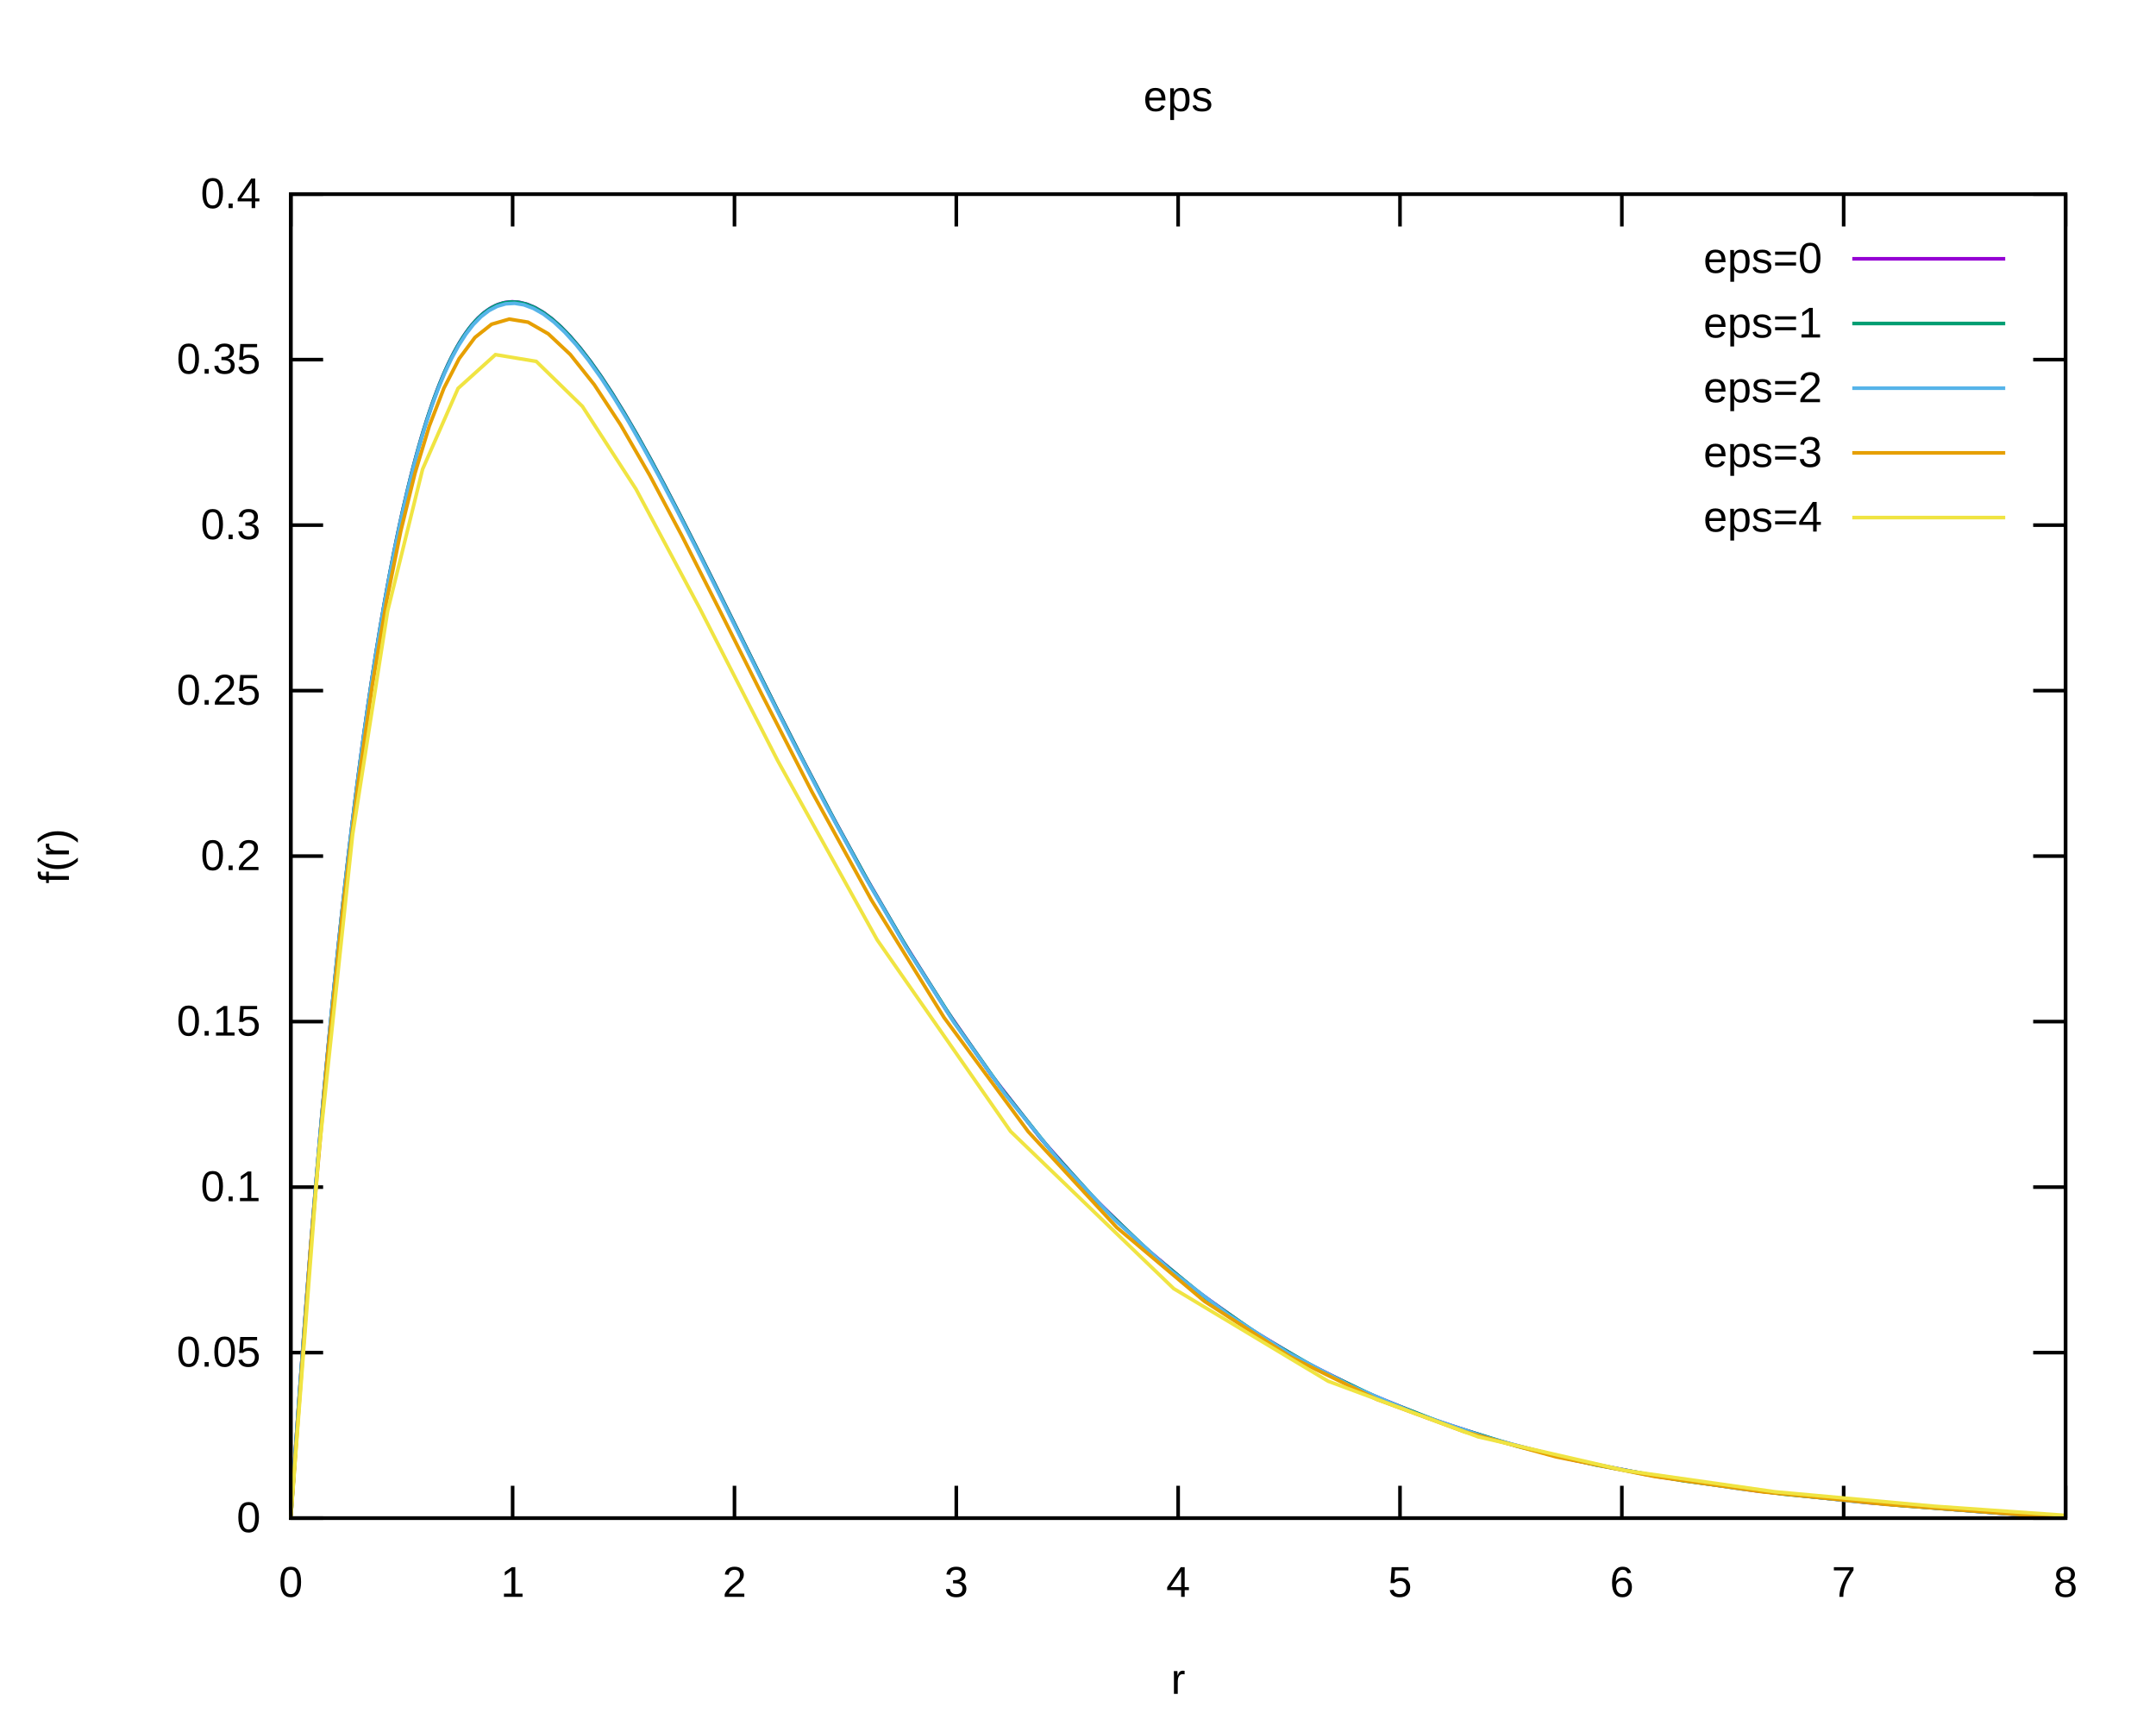
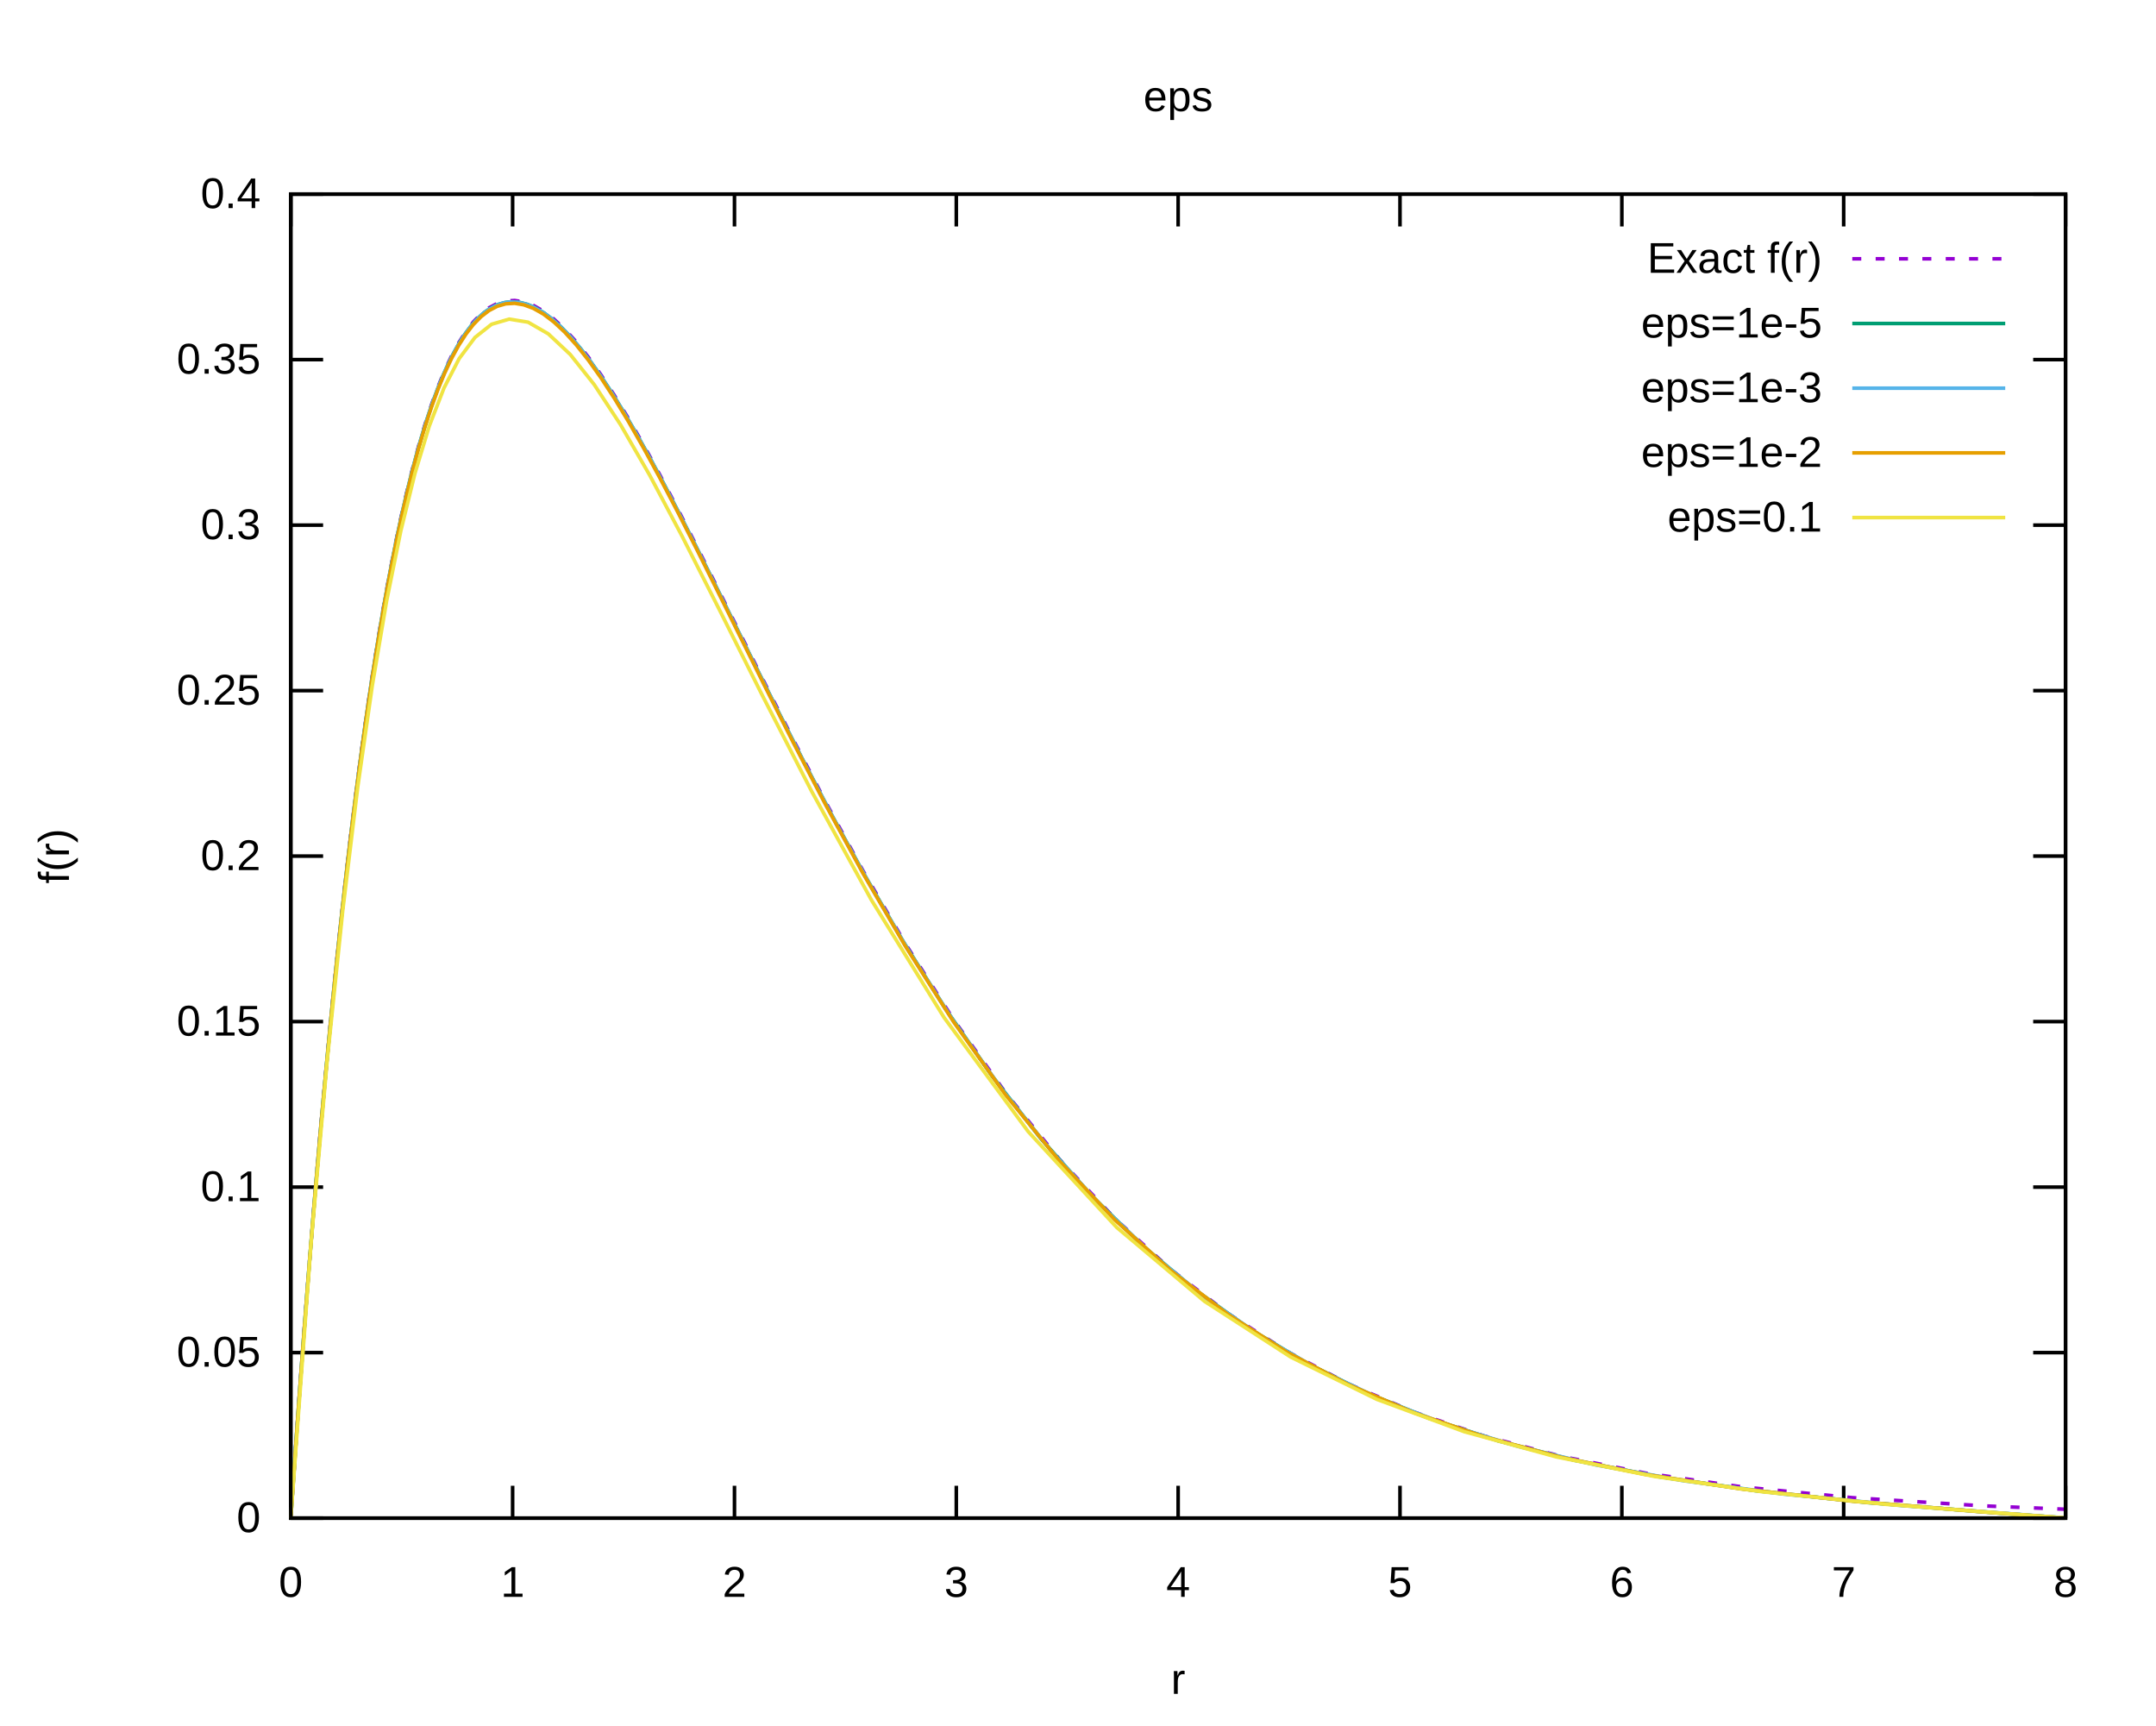
<svg xmlns="http://www.w3.org/2000/svg" xmlns:xlink="http://www.w3.org/1999/xlink" width="600" height="480" viewBox="0 0 600 480">
  <g id="gnuplot_canvas">
    <rect x="0" y="0" width="600" height="480" fill="none" />
    <defs>
      <circle id="gpDot" r="0.5" stroke-width="0.5" stroke="currentColor" />
      <path id="gpPt0" stroke-width="0.222" stroke="currentColor" d="M-1,0 h2 M0,-1 v2" />
      <path id="gpPt1" stroke-width="0.222" stroke="currentColor" d="M-1,-1 L1,1 M1,-1 L-1,1" />
      <path id="gpPt2" stroke-width="0.222" stroke="currentColor" d="M-1,0 L1,0 M0,-1 L0,1 M-1,-1 L1,1 M-1,1 L1,-1" />
      <rect id="gpPt3" stroke-width="0.222" stroke="currentColor" x="-1" y="-1" width="2" height="2" />
      <rect id="gpPt4" stroke-width="0.222" stroke="currentColor" fill="currentColor" x="-1" y="-1" width="2" height="2" />
      <circle id="gpPt5" stroke-width="0.222" stroke="currentColor" cx="0" cy="0" r="1" />
      <use xlink:href="#gpPt5" id="gpPt6" fill="currentColor" stroke="none" />
      <path id="gpPt7" stroke-width="0.222" stroke="currentColor" d="M0,-1.33 L-1.33,0.67 L1.33,0.67 z" />
      <use xlink:href="#gpPt7" id="gpPt8" fill="currentColor" stroke="none" />
      <use xlink:href="#gpPt7" id="gpPt9" stroke="currentColor" transform="rotate(180)" />
      <use xlink:href="#gpPt9" id="gpPt10" fill="currentColor" stroke="none" />
      <use xlink:href="#gpPt3" id="gpPt11" stroke="currentColor" transform="rotate(45)" />
      <use xlink:href="#gpPt11" id="gpPt12" fill="currentColor" stroke="none" />
      <path id="gpPt13" stroke-width="0.222" stroke="currentColor" d="M0,1.330 L1.265,0.411 L0.782,-1.067 L-0.782,-1.076 L-1.265,0.411 z" />
      <use xlink:href="#gpPt13" id="gpPt14" fill="currentColor" stroke="none" />
      <filter id="textbox" filterUnits="objectBoundingBox" x="0" y="0" height="1" width="1">
        <feFlood flood-color="white" flood-opacity="1" result="bgnd" />
        <feComposite in="SourceGraphic" in2="bgnd" operator="atop" />
      </filter>
      <filter id="greybox" filterUnits="objectBoundingBox" x="0" y="0" height="1" width="1">
        <feFlood flood-color="lightgrey" flood-opacity="1" result="grey" />
        <feComposite in="SourceGraphic" in2="grey" operator="atop" />
      </filter>
    </defs>
    <g fill="none" color="white" stroke="currentColor" stroke-width="1.00" stroke-linecap="butt" stroke-linejoin="miter">
</g>
    <g fill="none" color="black" stroke="currentColor" stroke-width="1.00" stroke-linecap="butt" stroke-linejoin="miter">
      <path stroke="black" d="M80.92,422.40 L89.92,422.40 M574.82,422.40 L565.82,422.40  " />
      <g transform="translate(72.53,426.30)" stroke="none" fill="black" font-family="Arial" font-size="12.00" text-anchor="end">
        <text>
          <tspan font-family="Arial"> 0</tspan>
        </text>
      </g>
    </g>
    <g fill="none" color="black" stroke="currentColor" stroke-width="1.00" stroke-linecap="butt" stroke-linejoin="miter">
      <path stroke="black" d="M80.92,376.35 L89.92,376.35 M574.82,376.35 L565.82,376.35  " />
      <g transform="translate(72.53,380.25)" stroke="none" fill="black" font-family="Arial" font-size="12.00" text-anchor="end">
        <text>
          <tspan font-family="Arial"> 0.05</tspan>
        </text>
      </g>
    </g>
    <g fill="none" color="black" stroke="currentColor" stroke-width="1.00" stroke-linecap="butt" stroke-linejoin="miter">
      <path stroke="black" d="M80.92,330.30 L89.92,330.30 M574.82,330.30 L565.82,330.30  " />
      <g transform="translate(72.53,334.20)" stroke="none" fill="black" font-family="Arial" font-size="12.00" text-anchor="end">
        <text>
          <tspan font-family="Arial"> 0.1</tspan>
        </text>
      </g>
    </g>
    <g fill="none" color="black" stroke="currentColor" stroke-width="1.00" stroke-linecap="butt" stroke-linejoin="miter">
      <path stroke="black" d="M80.92,284.25 L89.92,284.25 M574.82,284.25 L565.82,284.25  " />
      <g transform="translate(72.53,288.15)" stroke="none" fill="black" font-family="Arial" font-size="12.00" text-anchor="end">
        <text>
          <tspan font-family="Arial"> 0.15</tspan>
        </text>
      </g>
    </g>
    <g fill="none" color="black" stroke="currentColor" stroke-width="1.00" stroke-linecap="butt" stroke-linejoin="miter">
      <path stroke="black" d="M80.92,238.20 L89.92,238.20 M574.82,238.20 L565.82,238.20  " />
      <g transform="translate(72.53,242.10)" stroke="none" fill="black" font-family="Arial" font-size="12.00" text-anchor="end">
        <text>
          <tspan font-family="Arial"> 0.2</tspan>
        </text>
      </g>
    </g>
    <g fill="none" color="black" stroke="currentColor" stroke-width="1.00" stroke-linecap="butt" stroke-linejoin="miter">
      <path stroke="black" d="M80.92,192.16 L89.92,192.16 M574.82,192.16 L565.82,192.16  " />
      <g transform="translate(72.53,196.06)" stroke="none" fill="black" font-family="Arial" font-size="12.00" text-anchor="end">
        <text>
          <tspan font-family="Arial"> 0.25</tspan>
        </text>
      </g>
    </g>
    <g fill="none" color="black" stroke="currentColor" stroke-width="1.00" stroke-linecap="butt" stroke-linejoin="miter">
      <path stroke="black" d="M80.92,146.11 L89.92,146.11 M574.82,146.11 L565.82,146.11  " />
      <g transform="translate(72.53,150.01)" stroke="none" fill="black" font-family="Arial" font-size="12.00" text-anchor="end">
        <text>
          <tspan font-family="Arial"> 0.3</tspan>
        </text>
      </g>
    </g>
    <g fill="none" color="black" stroke="currentColor" stroke-width="1.00" stroke-linecap="butt" stroke-linejoin="miter">
      <path stroke="black" d="M80.92,100.06 L89.92,100.06 M574.82,100.06 L565.82,100.06  " />
      <g transform="translate(72.53,103.96)" stroke="none" fill="black" font-family="Arial" font-size="12.00" text-anchor="end">
        <text>
          <tspan font-family="Arial"> 0.35</tspan>
        </text>
      </g>
    </g>
    <g fill="none" color="black" stroke="currentColor" stroke-width="1.00" stroke-linecap="butt" stroke-linejoin="miter">
      <path stroke="black" d="M80.92,54.01 L89.92,54.01 M574.82,54.01 L565.82,54.01  " />
      <g transform="translate(72.53,57.91)" stroke="none" fill="black" font-family="Arial" font-size="12.00" text-anchor="end">
        <text>
          <tspan font-family="Arial"> 0.4</tspan>
        </text>
      </g>
    </g>
    <g fill="none" color="black" stroke="currentColor" stroke-width="1.00" stroke-linecap="butt" stroke-linejoin="miter">
      <path stroke="black" d="M80.92,422.40 L80.92,413.40 M80.92,54.01 L80.92,63.01  " />
      <g transform="translate(80.92,444.30)" stroke="none" fill="black" font-family="Arial" font-size="12.00" text-anchor="middle">
        <text>
          <tspan font-family="Arial"> 0</tspan>
        </text>
      </g>
    </g>
    <g fill="none" color="black" stroke="currentColor" stroke-width="1.00" stroke-linecap="butt" stroke-linejoin="miter">
      <path stroke="black" d="M142.66,422.40 L142.66,413.40 M142.66,54.01 L142.66,63.01  " />
      <g transform="translate(142.66,444.30)" stroke="none" fill="black" font-family="Arial" font-size="12.00" text-anchor="middle">
        <text>
          <tspan font-family="Arial"> 1</tspan>
        </text>
      </g>
    </g>
    <g fill="none" color="black" stroke="currentColor" stroke-width="1.00" stroke-linecap="butt" stroke-linejoin="miter">
      <path stroke="black" d="M204.40,422.40 L204.40,413.40 M204.40,54.01 L204.40,63.01  " />
      <g transform="translate(204.40,444.30)" stroke="none" fill="black" font-family="Arial" font-size="12.00" text-anchor="middle">
        <text>
          <tspan font-family="Arial"> 2</tspan>
        </text>
      </g>
    </g>
    <g fill="none" color="black" stroke="currentColor" stroke-width="1.00" stroke-linecap="butt" stroke-linejoin="miter">
      <path stroke="black" d="M266.13,422.40 L266.13,413.40 M266.13,54.01 L266.13,63.01  " />
      <g transform="translate(266.13,444.30)" stroke="none" fill="black" font-family="Arial" font-size="12.00" text-anchor="middle">
        <text>
          <tspan font-family="Arial"> 3</tspan>
        </text>
      </g>
    </g>
    <g fill="none" color="black" stroke="currentColor" stroke-width="1.00" stroke-linecap="butt" stroke-linejoin="miter">
      <path stroke="black" d="M327.87,422.40 L327.87,413.40 M327.87,54.01 L327.87,63.01  " />
      <g transform="translate(327.87,444.30)" stroke="none" fill="black" font-family="Arial" font-size="12.00" text-anchor="middle">
        <text>
          <tspan font-family="Arial"> 4</tspan>
        </text>
      </g>
    </g>
    <g fill="none" color="black" stroke="currentColor" stroke-width="1.00" stroke-linecap="butt" stroke-linejoin="miter">
      <path stroke="black" d="M389.61,422.40 L389.61,413.40 M389.61,54.01 L389.61,63.01  " />
      <g transform="translate(389.61,444.30)" stroke="none" fill="black" font-family="Arial" font-size="12.00" text-anchor="middle">
        <text>
          <tspan font-family="Arial"> 5</tspan>
        </text>
      </g>
    </g>
    <g fill="none" color="black" stroke="currentColor" stroke-width="1.00" stroke-linecap="butt" stroke-linejoin="miter">
      <path stroke="black" d="M451.35,422.40 L451.35,413.40 M451.35,54.01 L451.35,63.01  " />
      <g transform="translate(451.35,444.30)" stroke="none" fill="black" font-family="Arial" font-size="12.00" text-anchor="middle">
        <text>
          <tspan font-family="Arial"> 6</tspan>
        </text>
      </g>
    </g>
    <g fill="none" color="black" stroke="currentColor" stroke-width="1.00" stroke-linecap="butt" stroke-linejoin="miter">
      <path stroke="black" d="M513.08,422.40 L513.08,413.40 M513.08,54.01 L513.08,63.01  " />
      <g transform="translate(513.08,444.30)" stroke="none" fill="black" font-family="Arial" font-size="12.00" text-anchor="middle">
        <text>
          <tspan font-family="Arial"> 7</tspan>
        </text>
      </g>
    </g>
    <g fill="none" color="black" stroke="currentColor" stroke-width="1.00" stroke-linecap="butt" stroke-linejoin="miter">
      <path stroke="black" d="M574.82,422.40 L574.82,413.40 M574.82,54.01 L574.82,63.01  " />
      <g transform="translate(574.82,444.30)" stroke="none" fill="black" font-family="Arial" font-size="12.00" text-anchor="middle">
        <text>
          <tspan font-family="Arial"> 8</tspan>
        </text>
      </g>
    </g>
    <g fill="none" color="black" stroke="currentColor" stroke-width="1.00" stroke-linecap="butt" stroke-linejoin="miter">
</g>
    <g fill="none" color="black" stroke="currentColor" stroke-width="1.00" stroke-linecap="butt" stroke-linejoin="miter">
      <path stroke="black" d="M80.92,54.01 L80.92,422.40 L574.82,422.40 L574.82,54.01 L80.92,54.01 Z  " />
    </g>
    <g fill="none" color="black" stroke="currentColor" stroke-width="1.00" stroke-linecap="butt" stroke-linejoin="miter">
</g>
    <g id="gnuplot_plot_1">
      <g fill="none" color="black" stroke="currentColor" stroke-width="1.00" stroke-linecap="butt" stroke-linejoin="miter">
        <g transform="translate(507.09,75.91)" stroke="none" fill="black" font-family="Arial" font-size="12.00" text-anchor="end">
          <text>
-             <tspan font-family="Arial">eps=0</tspan>
-           </text>
-         </g>
-       </g>
-       <g fill="none" color="black" stroke="currentColor" stroke-width="1.00" stroke-linecap="butt" stroke-linejoin="miter">
-         <path stroke="rgb(148,   0, 211)" d="M515.48,72.01 L558.04,72.01 M80.92,422.40 L82.22,403.42 L83.28,388.60 L84.29,374.87 L85.26,362.03 L86.22,349.86   L87.17,338.20 L88.11,326.96 L89.06,316.05 L90.01,305.44 L90.97,295.10 L91.94,285.01 L92.92,275.15 L93.91,265.52   L94.91,256.13 L95.93,246.95 L96.96,238.00 L98.01,229.27 L99.07,220.76 L100.15,212.48 L101.24,204.43 L102.36,196.61   L103.49,189.01 L104.64,181.65 L105.81,174.52 L107.00,167.64 L108.21,160.99 L109.44,154.59 L110.69,148.43 L111.97,142.52   L113.28,136.87 L114.60,131.48 L115.96,126.34 L117.34,121.48 L118.76,116.88 L120.20,112.56 L121.67,108.52 L123.18,104.76   L124.73,101.29 L126.31,98.12 L127.93,95.24 L129.59,92.68 L131.29,90.43 L133.04,88.50 L134.83,86.90 L136.68,85.64   L138.58,84.72 L140.54,84.16 L142.56,83.96 L144.65,84.14 L146.81,84.70 L149.04,85.67 L151.35,87.04 L153.75,88.84   L156.24,91.08 L158.84,93.79 L161.55,96.97 L164.38,100.65 L167.35,104.85 L170.47,109.60 L173.75,114.94 L177.22,120.89   L180.89,127.48 L184.81,134.78 L188.99,142.82 L193.49,151.66 L198.36,161.38 L203.66,172.07 L209.48,183.80 L215.93,196.71   L223.15,210.91 L231.32,226.51 L240.64,243.55 L251.27,261.84 L263.17,280.77 L276.08,299.37 L289.63,316.76 L303.57,332.48   L317.81,346.44 L332.41,358.74 L347.49,369.55 L363.24,379.04 L379.88,387.36 L397.68,394.62 L416.96,400.91 L438.15,406.31   L461.80,410.91 L488.64,414.79 L519.76,418.08 L556.71,421.03 L574.82,422.37  " />
+             <tspan font-family="Arial">Exact f(r)</tspan>
+           </text>
+         </g>
+       </g>
+       <g fill="none" color="black" stroke="currentColor" stroke-width="1.00" stroke-linecap="butt" stroke-linejoin="miter">
+         <path stroke="rgb(148,   0, 211)" stroke-dasharray="2.5,4.0" d="M515.48,72.01 L558.04,72.01 M80.92,422.40 L82.97,392.82 L84.61,370.61 L86.17,350.48 L87.68,332.06 L89.14,315.01   L90.59,299.05 L92.03,284.00 L93.46,269.75 L94.89,256.22 L96.33,243.34 L97.77,231.06 L99.23,219.37 L100.70,208.23   L102.18,197.62 L103.69,187.52 L105.21,177.93 L106.75,168.83 L108.31,160.20 L109.90,152.05 L111.51,144.35 L113.16,137.12   L114.83,130.34 L116.53,124.00 L118.28,118.12 L120.06,112.68 L121.88,107.68 L123.74,103.14 L125.66,99.05 L127.63,95.43   L129.65,92.26 L131.73,89.57 L133.88,87.36 L136.09,85.65 L138.39,84.44 L140.76,83.76 L143.22,83.61 L145.78,84.01   L148.44,84.99 L151.22,86.56 L154.12,88.76 L157.16,91.59 L160.34,95.10 L163.69,99.31 L167.22,104.26 L170.96,109.98   L174.93,116.52 L179.16,123.92 L183.69,132.25 L188.57,141.56 L193.85,151.93 L199.60,163.45 L205.93,176.21 L212.95,190.35   L220.84,205.98 L229.81,223.25 L240.12,242.20 L251.97,262.60 L265.33,283.64 L279.80,304.02 L294.89,322.65 L310.27,339.07   L325.88,353.28 L341.81,365.52 L358.23,376.06 L375.39,385.13 L393.56,392.92 L413.10,399.58 L434.41,405.20 L458.03,409.89   L484.71,413.70 L515.45,416.71 L551.78,418.98 L574.82,419.93  " />
      </g>
    </g>
    <g id="gnuplot_plot_2">
      <g fill="none" color="black" stroke="currentColor" stroke-width="1.00" stroke-linecap="butt" stroke-linejoin="miter">
        <g transform="translate(507.09,93.91)" stroke="none" fill="black" font-family="Arial" font-size="12.00" text-anchor="end">
          <text>
-             <tspan font-family="Arial">eps=1</tspan>
-           </text>
-         </g>
-       </g>
-       <g fill="none" color="black" stroke="currentColor" stroke-width="1.00" stroke-linecap="butt" stroke-linejoin="miter">
-         <path stroke="rgb(  0, 158, 115)" d="M515.48,90.01 L558.04,90.01 M80.92,422.40 L82.29,402.37 L83.41,386.70 L84.49,372.23 L85.52,358.71 L86.54,345.94   L87.54,333.74 L88.54,321.99 L89.54,310.64 L90.55,299.62 L91.56,288.91 L92.58,278.48 L93.62,268.33 L94.66,258.45   L95.72,248.82 L96.79,239.45 L97.88,230.34 L98.98,221.48 L100.10,212.87 L101.24,204.51 L102.39,196.41 L103.56,188.57   L104.75,180.98 L105.96,173.65 L107.19,166.58 L108.44,159.78 L109.71,153.23 L111.01,146.96 L112.33,140.96 L113.68,135.23   L115.05,129.77 L116.45,124.60 L117.88,119.71 L119.34,115.11 L120.83,110.80 L122.36,106.79 L123.92,103.08 L125.52,99.68   L127.16,96.59 L128.84,93.82 L130.56,91.38 L132.33,89.27 L134.15,87.50 L136.02,86.09 L137.94,85.03 L139.93,84.33   L141.97,84.02 L144.08,84.09 L146.27,84.57 L148.53,85.45 L150.88,86.77 L153.31,88.52 L155.84,90.73 L158.48,93.42   L161.23,96.61 L164.11,100.32 L167.13,104.56 L170.30,109.38 L173.64,114.80 L177.18,120.85 L180.93,127.58 L184.92,135.03   L189.20,143.25 L193.80,152.30 L198.78,162.27 L204.22,173.22 L210.20,185.27 L216.83,198.53 L224.28,213.13 L232.73,229.17   L242.38,246.66 L253.37,265.34 L265.63,284.49 L278.84,303.11 L292.63,320.34 L306.78,335.82 L321.22,349.49 L336.03,361.51   L351.35,372.05 L367.39,381.28 L384.37,389.34 L402.58,396.36 L422.38,402.43 L444.21,407.62 L468.67,412.03 L496.58,415.73   L529.12,418.90 L568.04,421.84 L574.82,422.34  " />
+             <tspan font-family="Arial">eps=1e-5</tspan>
+           </text>
+         </g>
+       </g>
+       <g fill="none" color="black" stroke="currentColor" stroke-width="1.00" stroke-linecap="butt" stroke-linejoin="miter">
+         <path stroke="rgb(  0, 158, 115)" d="M515.48,90.01 L558.04,90.01 M80.92,422.40 L82.22,403.42 L83.28,388.60 L84.29,374.87 L85.26,362.03 L86.22,349.86   L87.17,338.20 L88.11,326.96 L89.06,316.05 L90.01,305.44 L90.97,295.10 L91.94,285.01 L92.92,275.15 L93.91,265.52   L94.91,256.13 L95.93,246.95 L96.96,238.00 L98.01,229.27 L99.07,220.76 L100.15,212.48 L101.24,204.43 L102.36,196.61   L103.49,189.01 L104.64,181.65 L105.81,174.52 L107.00,167.64 L108.21,160.99 L109.44,154.59 L110.69,148.43 L111.97,142.52   L113.28,136.87 L114.60,131.48 L115.96,126.34 L117.34,121.48 L118.76,116.88 L120.20,112.56 L121.67,108.52 L123.18,104.76   L124.73,101.29 L126.31,98.12 L127.93,95.24 L129.59,92.68 L131.29,90.43 L133.04,88.50 L134.83,86.90 L136.68,85.64   L138.58,84.72 L140.54,84.16 L142.56,83.96 L144.65,84.14 L146.81,84.70 L149.04,85.67 L151.35,87.04 L153.75,88.84   L156.24,91.08 L158.84,93.79 L161.55,96.97 L164.38,100.65 L167.35,104.85 L170.47,109.60 L173.75,114.94 L177.22,120.89   L180.89,127.48 L184.81,134.78 L188.99,142.82 L193.49,151.66 L198.36,161.38 L203.66,172.07 L209.48,183.80 L215.93,196.71   L223.15,210.91 L231.32,226.51 L240.64,243.55 L251.27,261.84 L263.17,280.77 L276.08,299.37 L289.63,316.76 L303.57,332.48   L317.81,346.44 L332.41,358.74 L347.49,369.55 L363.24,379.04 L379.88,387.36 L397.68,394.62 L416.96,400.91 L438.15,406.31   L461.80,410.91 L488.64,414.79 L519.76,418.08 L556.71,421.03 L574.82,422.37  " />
      </g>
    </g>
    <g id="gnuplot_plot_3">
      <g fill="none" color="black" stroke="currentColor" stroke-width="1.00" stroke-linecap="butt" stroke-linejoin="miter">
        <g transform="translate(507.09,111.91)" stroke="none" fill="black" font-family="Arial" font-size="12.00" text-anchor="end">
          <text>
-             <tspan font-family="Arial">eps=2</tspan>
-           </text>
-         </g>
-       </g>
-       <g fill="none" color="black" stroke="currentColor" stroke-width="1.00" stroke-linecap="butt" stroke-linejoin="miter">
-         <path stroke="rgb( 86, 180, 233)" d="M515.48,108.01 L558.04,108.01 M80.92,422.40 L82.97,392.83 L84.61,370.66 L86.17,350.56 L87.68,332.18 L89.14,315.16   L90.59,299.23 L92.03,284.22 L93.46,270.00 L94.89,256.49 L96.33,243.64 L97.77,231.39 L99.23,219.73 L100.70,208.61   L102.18,198.03 L103.69,187.96 L105.21,178.39 L106.75,169.31 L108.31,160.70 L109.90,152.57 L111.51,144.90 L113.16,137.68   L114.83,130.92 L116.53,124.61 L118.28,118.74 L120.06,113.32 L121.88,108.34 L123.74,103.82 L125.66,99.74 L127.63,96.13   L129.65,92.98 L131.73,90.30 L133.88,88.11 L136.09,86.41 L138.39,85.21 L140.76,84.53 L143.22,84.39 L145.78,84.81   L148.44,85.80 L151.22,87.38 L154.12,89.58 L157.16,92.42 L160.34,95.93 L163.69,100.14 L167.22,105.09 L170.96,110.81   L174.93,117.35 L179.16,124.76 L183.69,133.08 L188.57,142.39 L193.85,152.75 L199.60,164.26 L205.93,177.01 L212.95,191.13   L220.84,206.75 L229.81,224.00 L240.12,242.92 L251.97,263.28 L265.33,284.26 L279.80,304.57 L294.89,323.12 L310.27,339.44   L325.88,353.58 L341.81,365.77 L358.23,376.27 L375.39,385.32 L393.56,393.11 L413.10,399.78 L434.41,405.47 L458.03,410.27   L484.71,414.30 L515.45,417.68 L551.78,420.67 L574.82,422.38  " />
+             <tspan font-family="Arial">eps=1e-3</tspan>
+           </text>
+         </g>
+       </g>
+       <g fill="none" color="black" stroke="currentColor" stroke-width="1.00" stroke-linecap="butt" stroke-linejoin="miter">
+         <path stroke="rgb( 86, 180, 233)" d="M515.48,108.01 L558.04,108.01 M80.92,422.40 L82.29,402.37 L83.41,386.70 L84.49,372.23 L85.52,358.71 L86.54,345.94   L87.54,333.74 L88.54,321.99 L89.54,310.64 L90.55,299.62 L91.56,288.91 L92.58,278.48 L93.62,268.33 L94.66,258.45   L95.72,248.82 L96.79,239.45 L97.88,230.34 L98.98,221.48 L100.10,212.87 L101.24,204.51 L102.39,196.41 L103.56,188.57   L104.75,180.98 L105.96,173.65 L107.19,166.58 L108.44,159.78 L109.71,153.23 L111.01,146.96 L112.33,140.96 L113.68,135.23   L115.05,129.77 L116.45,124.60 L117.88,119.71 L119.34,115.11 L120.83,110.80 L122.36,106.79 L123.92,103.08 L125.52,99.68   L127.16,96.59 L128.84,93.82 L130.56,91.38 L132.33,89.27 L134.15,87.50 L136.02,86.09 L137.94,85.03 L139.93,84.33   L141.97,84.02 L144.08,84.09 L146.27,84.57 L148.53,85.45 L150.88,86.77 L153.31,88.52 L155.84,90.73 L158.48,93.42   L161.23,96.61 L164.11,100.32 L167.13,104.56 L170.30,109.38 L173.64,114.80 L177.18,120.85 L180.93,127.58 L184.92,135.03   L189.20,143.25 L193.80,152.30 L198.78,162.27 L204.22,173.22 L210.20,185.27 L216.83,198.53 L224.28,213.13 L232.73,229.17   L242.38,246.66 L253.37,265.34 L265.63,284.49 L278.84,303.11 L292.63,320.34 L306.78,335.82 L321.22,349.49 L336.03,361.51   L351.35,372.05 L367.39,381.28 L384.37,389.34 L402.58,396.36 L422.38,402.43 L444.21,407.62 L468.67,412.03 L496.58,415.73   L529.12,418.90 L568.04,421.84 L574.82,422.34  " />
      </g>
    </g>
    <g id="gnuplot_plot_4">
      <g fill="none" color="black" stroke="currentColor" stroke-width="1.00" stroke-linecap="butt" stroke-linejoin="miter">
        <g transform="translate(507.09,129.91)" stroke="none" fill="black" font-family="Arial" font-size="12.00" text-anchor="end">
          <text>
-             <tspan font-family="Arial">eps=3</tspan>
-           </text>
-         </g>
-       </g>
-       <g fill="none" color="black" stroke="currentColor" stroke-width="1.00" stroke-linecap="butt" stroke-linejoin="miter">
-         <path stroke="rgb(230, 159,   0)" d="M515.48,126.01 L558.04,126.01 M80.92,422.40 L86.50,346.67 L91.03,295.33 L95.38,253.37 L99.55,219.02 L103.61,190.71   L107.58,167.26 L111.52,147.81 L115.47,131.73 L119.46,118.56 L123.55,107.98 L127.77,99.80 L132.17,93.90 L136.80,90.22   L141.71,88.79 L146.95,89.64 L152.59,92.89 L158.70,98.63 L165.36,107.00 L172.68,118.15 L180.79,132.20 L189.87,149.29   L200.16,169.57 L211.98,193.15 L225.85,220.13 L242.51,250.42 L262.74,283.14 L286.16,314.88 L310.78,341.52 L335.21,362.08   L359.21,377.59 L383.13,389.34 L407.52,398.36 L433.04,405.35 L460.45,410.81 L490.69,415.10 L525.04,418.58 L565.33,421.66   L574.82,422.37  " />
+             <tspan font-family="Arial">eps=1e-2</tspan>
+           </text>
+         </g>
+       </g>
+       <g fill="none" color="black" stroke="currentColor" stroke-width="1.00" stroke-linecap="butt" stroke-linejoin="miter">
+         <path stroke="rgb(230, 159,   0)" d="M515.48,126.01 L558.04,126.01 M80.92,422.40 L82.97,392.83 L84.61,370.66 L86.17,350.56 L87.68,332.18 L89.14,315.16   L90.59,299.23 L92.03,284.22 L93.46,270.00 L94.89,256.49 L96.33,243.64 L97.77,231.39 L99.23,219.73 L100.70,208.61   L102.18,198.03 L103.69,187.96 L105.21,178.39 L106.75,169.31 L108.31,160.70 L109.90,152.57 L111.51,144.90 L113.16,137.68   L114.83,130.92 L116.53,124.61 L118.28,118.74 L120.06,113.32 L121.88,108.34 L123.74,103.82 L125.66,99.74 L127.63,96.13   L129.65,92.98 L131.73,90.30 L133.88,88.11 L136.09,86.41 L138.39,85.21 L140.76,84.53 L143.22,84.39 L145.78,84.81   L148.44,85.80 L151.22,87.38 L154.12,89.58 L157.16,92.42 L160.34,95.93 L163.69,100.14 L167.22,105.09 L170.96,110.81   L174.93,117.35 L179.16,124.76 L183.69,133.08 L188.57,142.39 L193.85,152.75 L199.60,164.26 L205.93,177.01 L212.95,191.13   L220.84,206.75 L229.81,224.00 L240.12,242.92 L251.97,263.28 L265.33,284.26 L279.80,304.57 L294.89,323.12 L310.27,339.44   L325.88,353.58 L341.81,365.77 L358.23,376.27 L375.39,385.32 L393.56,393.11 L413.10,399.78 L434.41,405.47 L458.03,410.27   L484.71,414.30 L515.45,417.68 L551.78,420.67 L574.82,422.38  " />
      </g>
    </g>
    <g id="gnuplot_plot_5">
      <g fill="none" color="black" stroke="currentColor" stroke-width="1.00" stroke-linecap="butt" stroke-linejoin="miter">
        <g transform="translate(507.09,147.91)" stroke="none" fill="black" font-family="Arial" font-size="12.00" text-anchor="end">
          <text>
-             <tspan font-family="Arial">eps=4</tspan>
-           </text>
-         </g>
-       </g>
-       <g fill="none" color="black" stroke="currentColor" stroke-width="1.00" stroke-linecap="butt" stroke-linejoin="miter">
-         <path stroke="rgb(240, 228,  66)" d="M515.48,144.01 L558.04,144.01 M80.92,422.40 L88.64,321.67 L98.13,232.23 L107.87,170.02 L117.60,130.56 L127.48,108.06   L137.88,98.68 L149.25,100.56 L162.09,113.08 L176.98,136.07 L194.72,169.23 L216.44,211.67 L244.12,261.52 L281.23,314.79   L326.63,358.54 L369.61,384.30 L411.36,399.78 L452.29,409.16 L493.91,415.07 L538.26,419.09 L574.82,421.64  " />
+             <tspan font-family="Arial">eps=0.1</tspan>
+           </text>
+         </g>
+       </g>
+       <g fill="none" color="black" stroke="currentColor" stroke-width="1.00" stroke-linecap="butt" stroke-linejoin="miter">
+         <path stroke="rgb(240, 228,  66)" d="M515.48,144.01 L558.04,144.01 M80.92,422.40 L86.50,346.67 L91.03,295.33 L95.38,253.37 L99.55,219.02 L103.61,190.71   L107.58,167.26 L111.52,147.81 L115.47,131.73 L119.46,118.56 L123.55,107.98 L127.77,99.80 L132.17,93.90 L136.80,90.22   L141.71,88.79 L146.95,89.64 L152.59,92.89 L158.70,98.63 L165.36,107.00 L172.68,118.15 L180.79,132.20 L189.87,149.29   L200.16,169.57 L211.98,193.15 L225.85,220.13 L242.51,250.42 L262.74,283.14 L286.16,314.88 L310.78,341.52 L335.21,362.08   L359.21,377.59 L383.13,389.34 L407.52,398.36 L433.04,405.35 L460.45,410.81 L490.69,415.10 L525.04,418.58 L565.33,421.66   L574.82,422.37  " />
      </g>
    </g>
    <g fill="none" color="white" stroke="rgb(240, 228,  66)" stroke-width="2.00" stroke-linecap="butt" stroke-linejoin="miter">
</g>
    <g fill="none" color="black" stroke="currentColor" stroke-width="2.00" stroke-linecap="butt" stroke-linejoin="miter">
</g>
    <g fill="none" color="black" stroke="black" stroke-width="1.00" stroke-linecap="butt" stroke-linejoin="miter">
</g>
    <g fill="none" color="black" stroke="currentColor" stroke-width="1.00" stroke-linecap="butt" stroke-linejoin="miter">
      <path stroke="black" d="M80.92,54.01 L80.92,422.40 L574.82,422.40 L574.82,54.01 L80.92,54.01 Z  " />
      <g transform="translate(19.18,238.21) rotate(270.00)" stroke="none" fill="black" font-family="Arial" font-size="12.00" text-anchor="middle">
        <text>
          <tspan font-family="Arial">f(r)</tspan>
        </text>
      </g>
    </g>
    <g fill="none" color="black" stroke="currentColor" stroke-width="1.00" stroke-linecap="butt" stroke-linejoin="miter">
      <g transform="translate(327.87,471.30)" stroke="none" fill="black" font-family="Arial" font-size="12.00" text-anchor="middle">
        <text>
          <tspan font-family="Arial">r</tspan>
        </text>
      </g>
    </g>
    <g fill="none" color="black" stroke="currentColor" stroke-width="1.00" stroke-linecap="butt" stroke-linejoin="miter">
</g>
    <g fill="none" color="black" stroke="currentColor" stroke-width="1.00" stroke-linecap="butt" stroke-linejoin="miter">
      <g transform="translate(327.87,30.91)" stroke="none" fill="black" font-family="Arial" font-size="12.00" text-anchor="middle">
        <text>
          <tspan font-family="Arial">eps</tspan>
        </text>
      </g>
    </g>
    <g fill="none" color="black" stroke="currentColor" stroke-width="1.00" stroke-linecap="butt" stroke-linejoin="miter">
</g>
  </g>
</svg>
